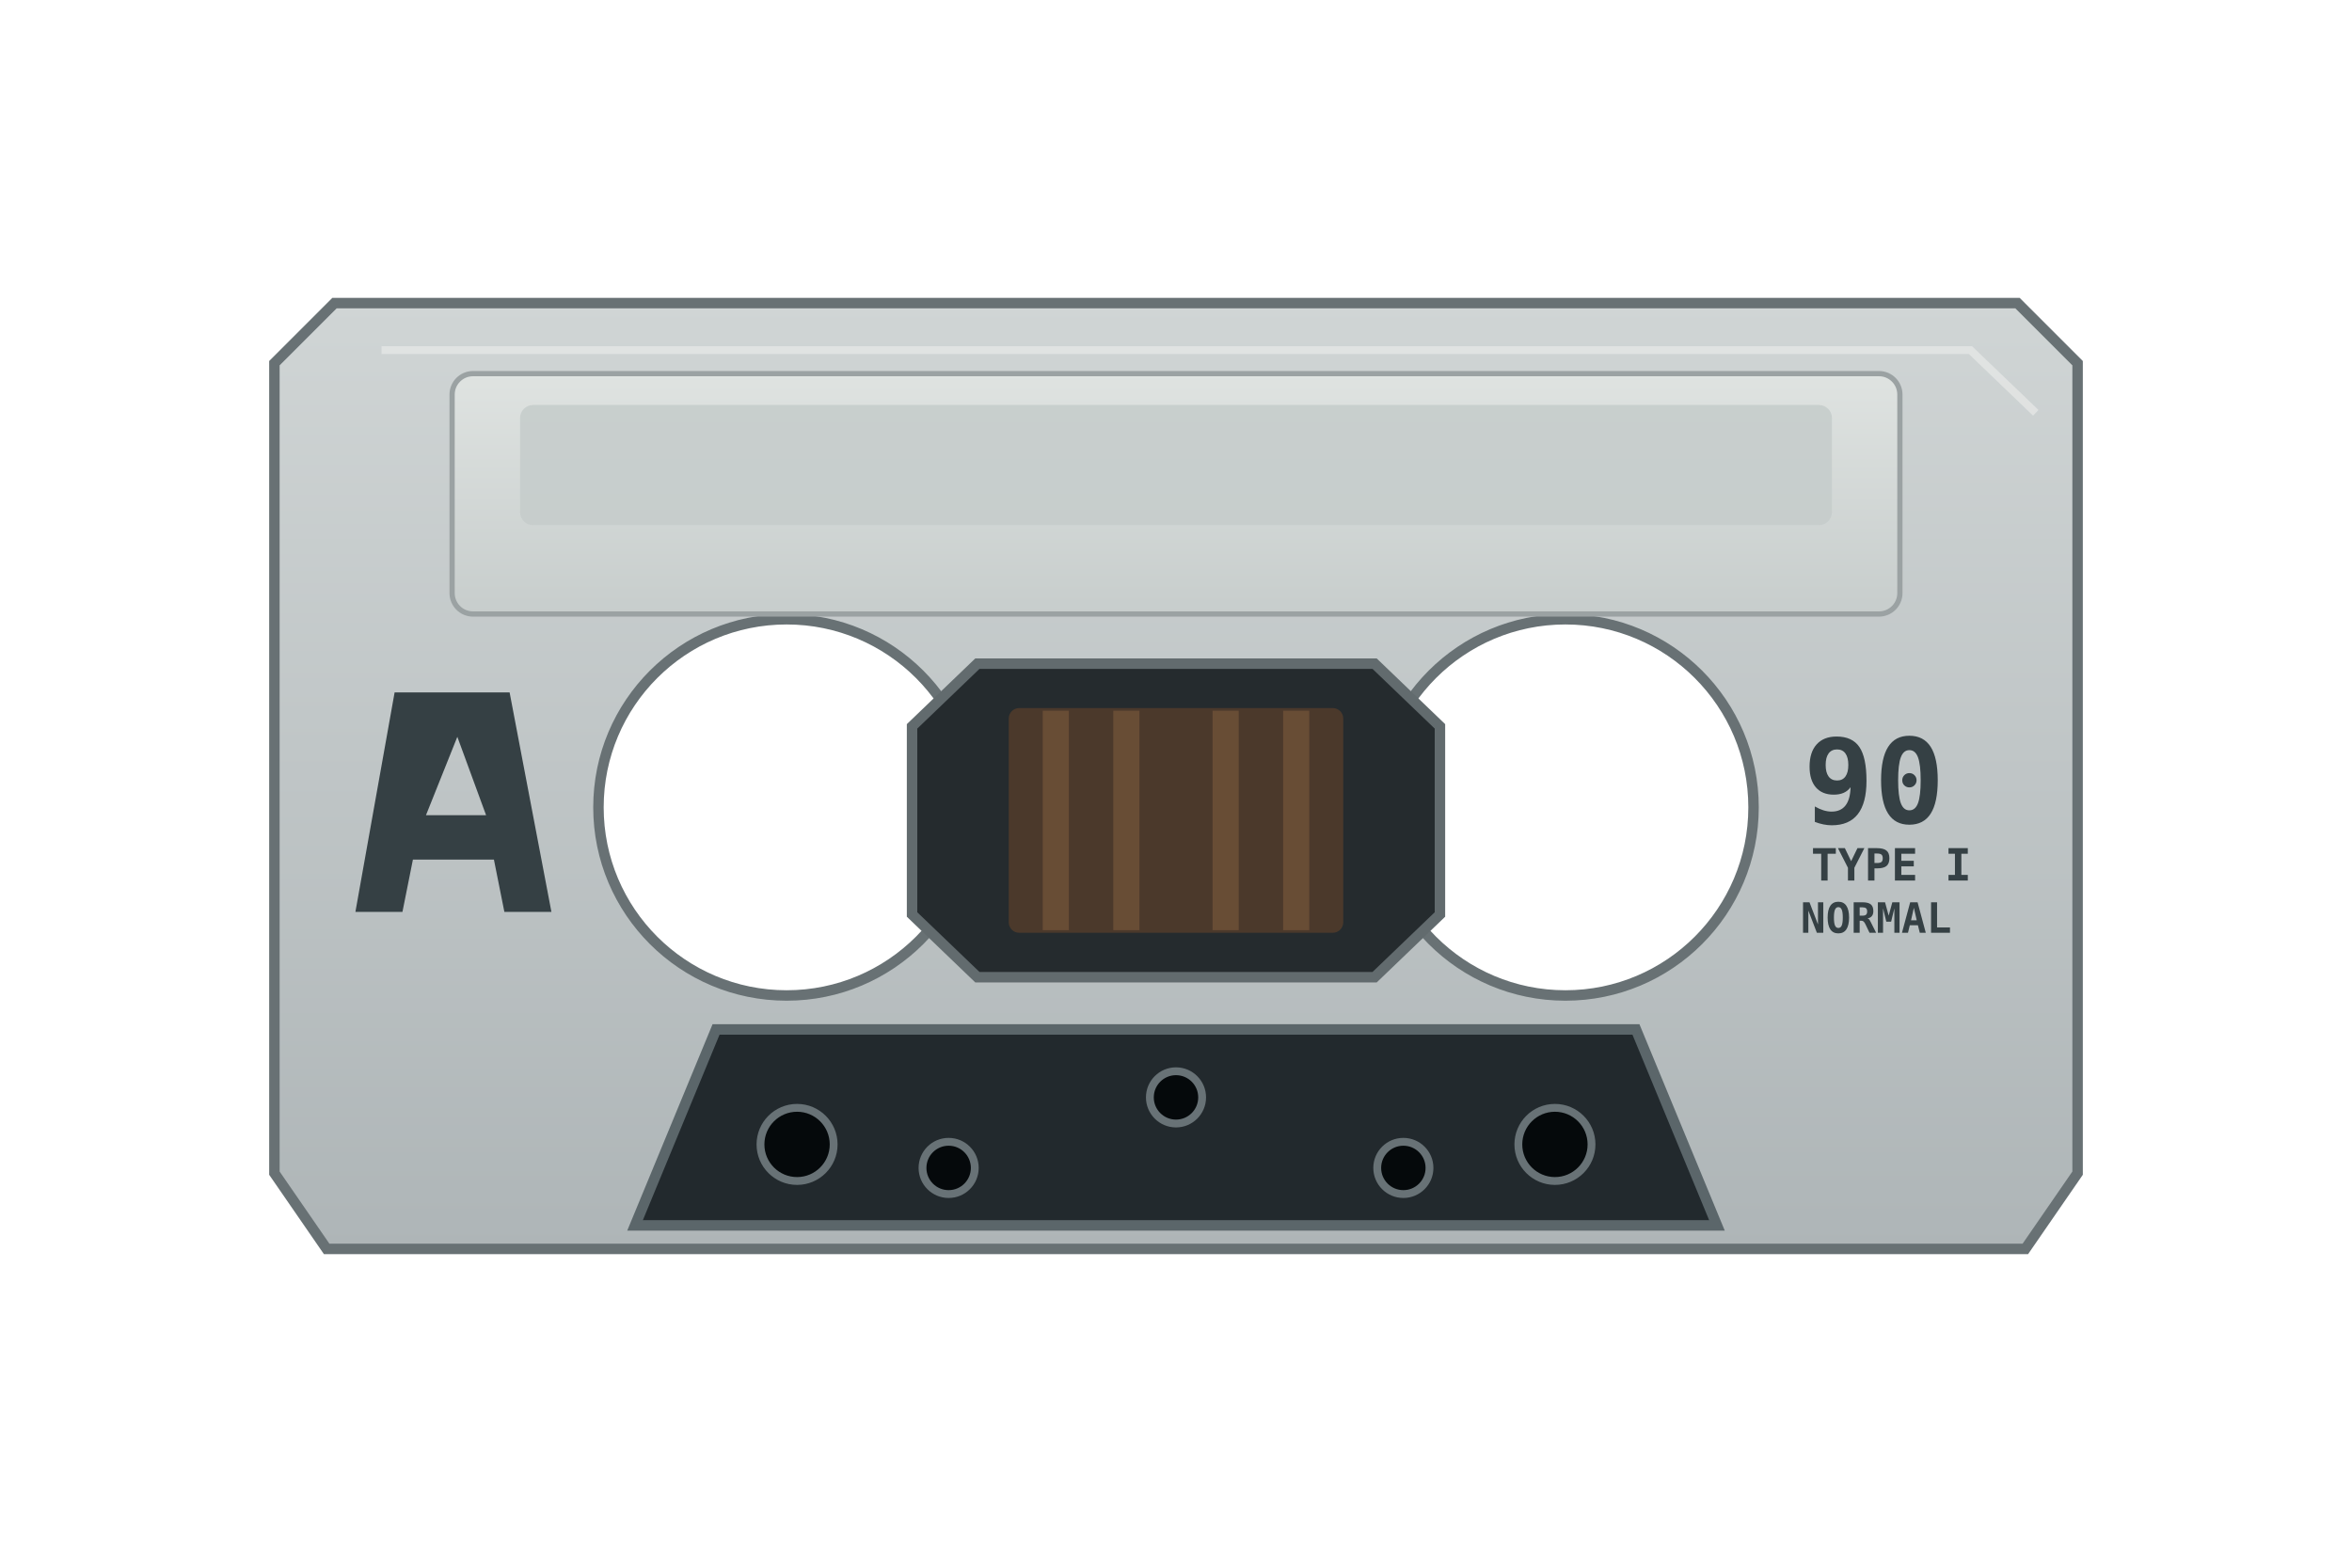
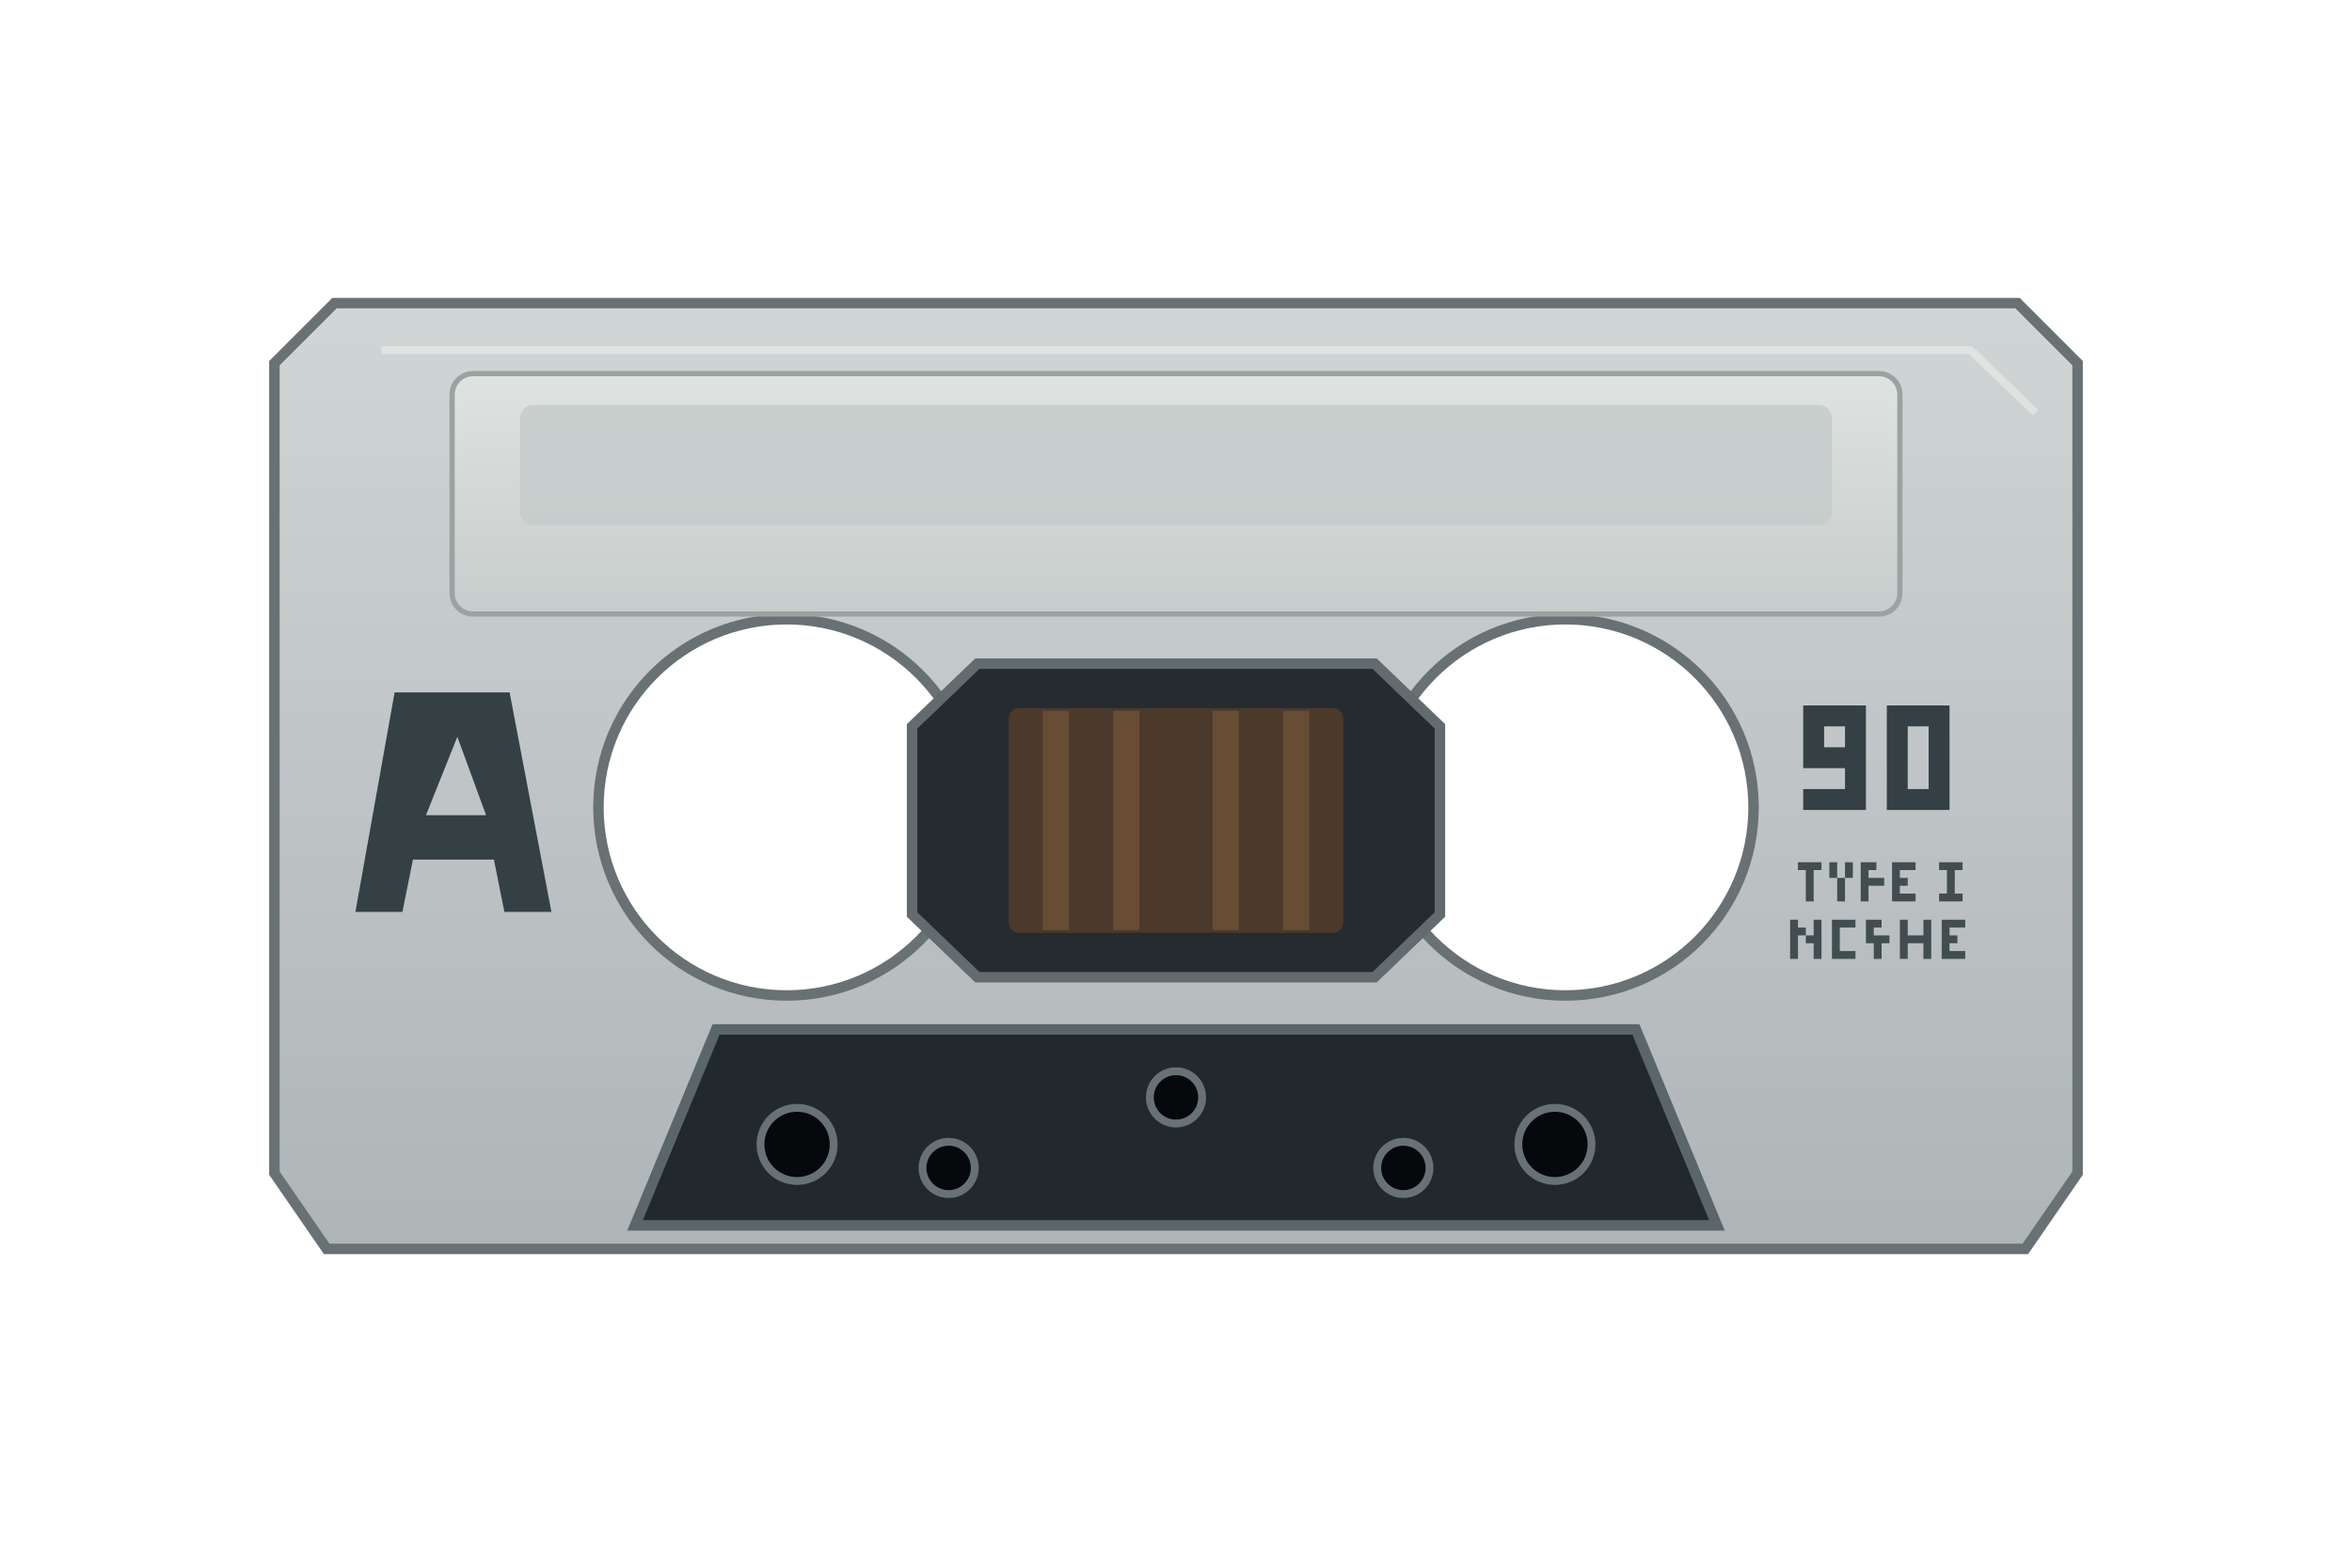
<svg xmlns="http://www.w3.org/2000/svg" width="900" height="600" viewBox="0 0 900 600">
  <defs>
    <linearGradient id="body" x1="0" y1="0" x2="0" y2="1">
      <stop offset="0" stop-color="#d0d5d5" />
      <stop offset="1" stop-color="#aeb5b7" />
    </linearGradient>
    <linearGradient id="label" x1="0" y1="0" x2="0" y2="1">
      <stop offset="0" stop-color="#dfe3e1" />
      <stop offset="1" stop-color="#c7cdcc" />
    </linearGradient>
  </defs>
  <path fill="url(#body)" fill-rule="evenodd" stroke="#687174" stroke-width="4" d="M128 116H772L795 139V449L775 478H125L105 449V139Z        M229 309a72 72 0 1 0 144 0a72 72 0 1 0-144 0        M527 309a72 72 0 1 0 144 0a72 72 0 1 0-144 0" />
  <path d="M146 134H754L779 158" fill="none" stroke="#e7e9e8" stroke-width="3" opacity=".72" />
  <rect x="173" y="143" width="554" height="92" rx="8" fill="url(#label)" stroke="#9ba2a3" stroke-width="2" />
  <rect x="199" y="155" width="502" height="46" rx="5" fill="#c5cccb" opacity=".86" />
  <path d="M374 254H526L551 278V350L526 374H374L349 350V278Z" fill="#252b2e" stroke="#626b6e" stroke-width="4" />
  <rect x="386" y="271" width="128" height="86" rx="4" fill="#4b392b" />
  <g stroke="#79583c" stroke-width="10" opacity=".62">
    <path d="M404 272v84M431 272v84M469 272v84M496 272v84" />
  </g>
  <path fill="#354044" d="M151 265h44l16 84h-18l-4-20h-31l-4 20h-18Zm12 47h23l-11-30Z" />
-   <g fill="#354044" font-family="monospace" font-weight="700">
-     <text x="690" y="315" font-size="45">90</text>
-     <text x="693" y="337" font-size="17">TYPE I</text>
-     <text x="689" y="357" font-size="16">NORMAL</text>
+   <path fill="#354044" d="M690 270h8v8h-8Zm8 0h8v8h-8Zm8 0h8v8h-8Zm-16 8h8v8h-8Zm16 0h8v8h-8Zm-16 8h8v8h-8Zm8 0h8v8h-8Zm8 0h8v8h-8Zm0 8h8v8h-8Zm-16 8h8v8h-8Zm8 0h8v8h-8Zm8 0h8v8h-8Zm16-32h8v8h-8Zm8 0h8v8h-8Zm8 0h8v8h-8Zm-16 8h8v8h-8Zm16 0h8v8h-8Zm-16 8h8v8h-8Zm16 0h8v8h-8Zm-16 8h8v8h-8Zm16 0h8v8h-8Zm-16 8h8v8h-8Zm8 0h8v8h-8Zm8 0h8v8h-8Z" />
+   <g fill="#354044" opacity=".9">
+     <path d="M688 330h9v3h-3v12h-3v-12h-3Zm12 0h3v6h3v-6h3v6h-3v9h-3v-9h-3Zm12 0h6v3h-3v3h6v3h-6v6h-3Zm12 0h9v3h-6v3h3v3h-3v3h6v3h-9Zm18 0h9v3h-3v9h3v3h-9v-3h3v-9h-3Z" />
+     <path d="M685 352h3v3h3v3h3v-6h3v15h-3v-6h-3v-3h-3v9h-3Zm16 0h9v3h-6v9h6v3h-9Zm13 0h6v3h-3v3h6v3h-3v6h-3v-6h-3Zm13 0h3v6h6v-6h3v15h-3v-6h-6v6h-3Zm16 0h9v3h-6v3h3v3h-3v3h6v3h-9Z" />
  </g>
  <path d="M274 394H626L657 469H243Z" fill="#22292d" stroke="#5b666a" stroke-width="4" />
  <g fill="#05090b" stroke="#687276" stroke-width="3">
    <circle cx="305" cy="438" r="14" />
    <circle cx="363" cy="447" r="10" />
    <circle cx="450" cy="420" r="10" />
    <circle cx="537" cy="447" r="10" />
    <circle cx="595" cy="438" r="14" />
  </g>
</svg>
